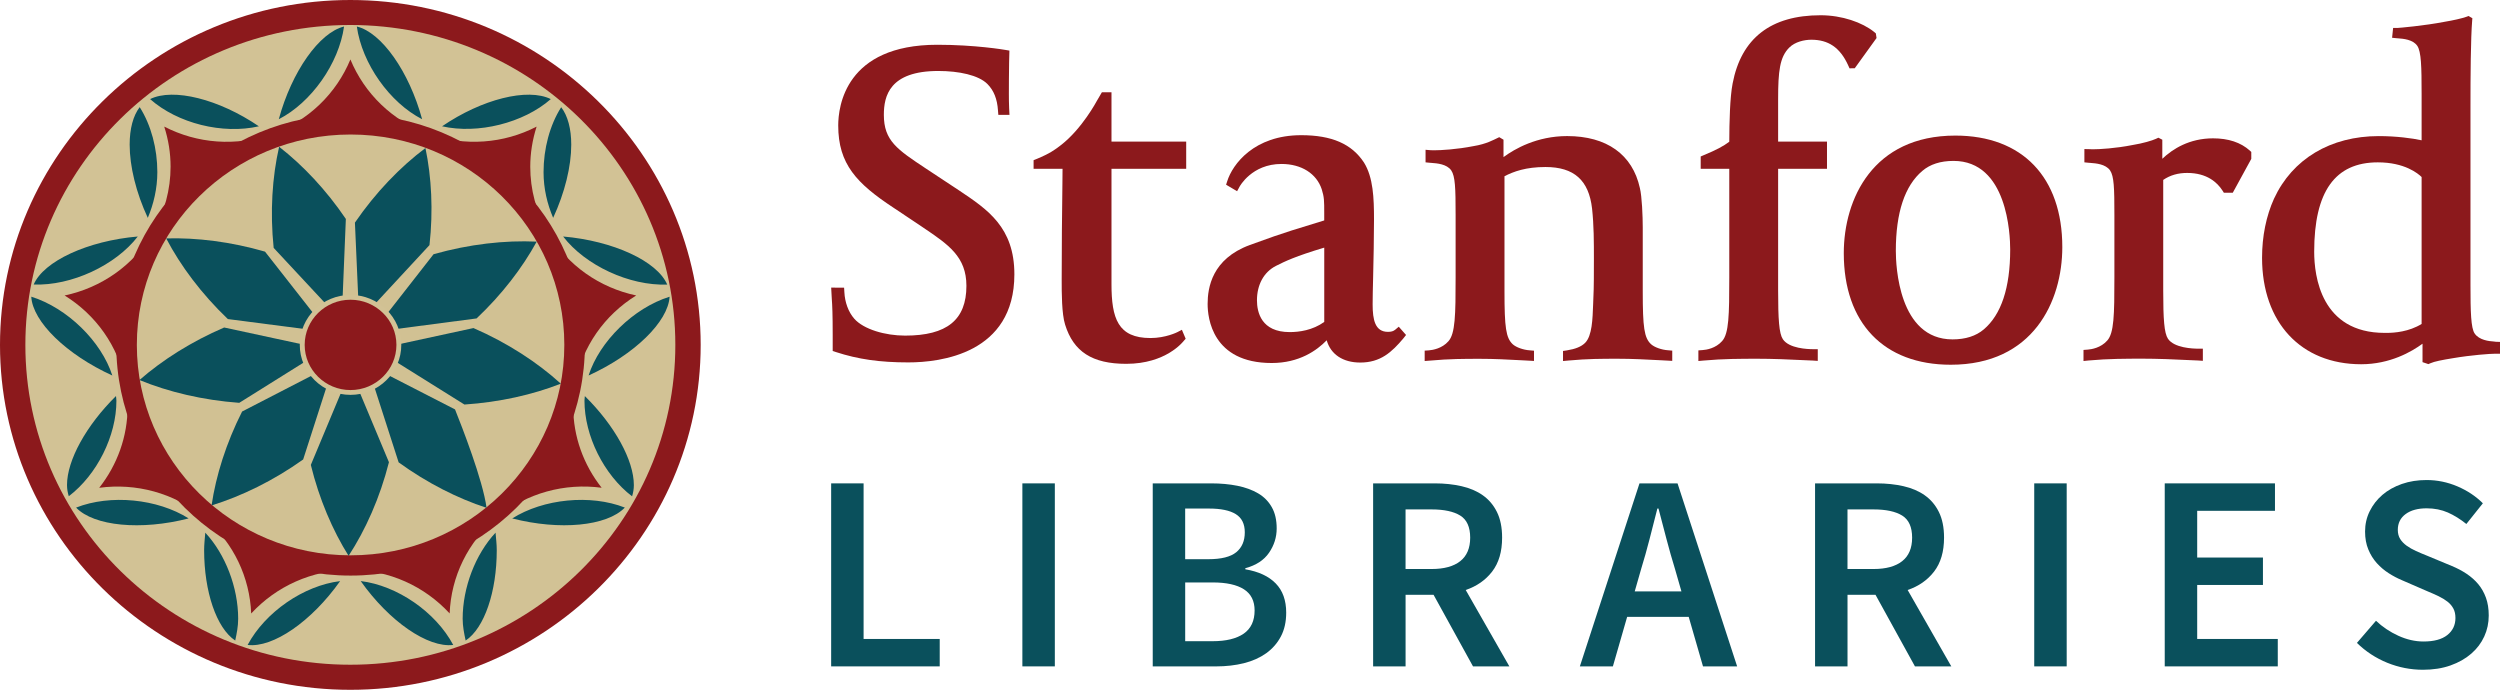
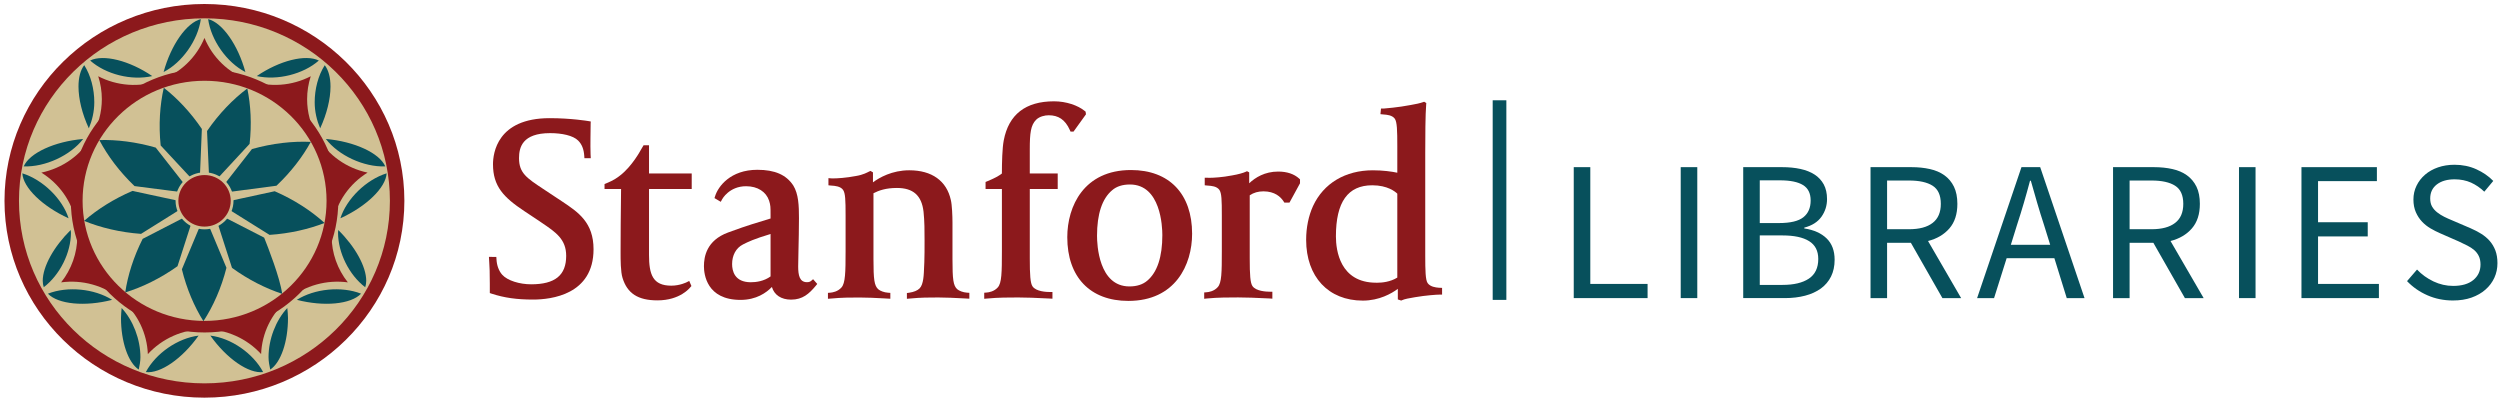
- <svg xmlns="http://www.w3.org/2000/svg" version="1.1" id="Signature_Templates" x="0px" y="0px" width="107.221px" height="29.585px" viewBox="0 0 107.221 29.585" enable-background="new 0 0 107.221 29.585" xml:space="preserve">
+ <svg xmlns="http://www.w3.org/2000/svg" version="1.1" id="Signature_Templates" x="0px" y="0px" width="914.5px" height="147px" viewBox="-335.536 -54.346 914.5 147" enable-background="new -335.536 -54.346 914.5 147" xml:space="preserve">
+   <line fill="none" stroke="#07505C" stroke-width="5" stroke-miterlimit="10" x1="212.99" y1="55.352" x2="212.99" y2="-17.662" />
  <g>
    <g>
-       <path fill="#8C191C" d="M54.542,15.569c-2.551,0-2.749-1.938-2.749-2.531c0-0.699,0.186-1.934,1.813-2.531    c1.677-0.617,2.036-0.689,3.188-1.053V9.157c0-0.561,0-0.695-0.108-1.043c-0.223-0.666-0.864-1.082-1.727-1.082    c-1.274,0-1.795,0.969-1.799,0.98l-0.103,0.189l-0.472-0.279l0.047-0.145c0.229-0.734,1.155-1.979,3.173-1.979    c1.312,0,2.17,0.373,2.696,1.176c0.395,0.639,0.428,1.52,0.428,2.443c0,0.809-0.021,1.713-0.037,2.441    c-0.013,0.5-0.022,0.932-0.022,1.197c0,0.664,0.105,1.178,0.659,1.178c0.139,0,0.229-0.027,0.309-0.092l0.153-0.129l0.312,0.354    L60.199,14.5c-0.513,0.613-0.996,1.049-1.861,1.049c-0.747,0-1.268-0.355-1.438-0.955C56.48,15.028,55.725,15.569,54.542,15.569z     M56.795,10.62c-1.249,0.375-1.679,0.586-2.066,0.781c-0.539,0.273-0.82,0.826-0.82,1.479c0,0.508,0.183,1.363,1.405,1.363    c0.402,0,0.98-0.076,1.481-0.436V10.62z" />
+       <path fill="#8C191C" d="M-64.648,55.355c-12.427,0-13.387-9.43-13.387-12.322c0-3.409,0.915-9.42,8.832-12.333    c8.17-3.002,9.92-3.346,15.536-5.117v-1.457c0-2.73,0-3.387-0.536-5.076c-1.087-3.242-4.191-5.275-8.415-5.275    c-6.197,0-8.745,4.734-8.766,4.777l-0.495,0.928l-2.301-1.366l0.229-0.711c1.117-3.568,5.621-9.637,15.463-9.637    c6.394,0,10.558,1.822,13.136,5.743c1.924,3.11,2.079,7.405,2.079,11.895c0,3.951-0.104,8.344-0.183,11.893    c-0.063,2.431-0.104,4.544-0.104,5.831c0,3.232,0.511,5.748,3.211,5.748c0.668,0,1.129-0.144,1.502-0.454l0.741-0.635l1.516,1.728    L-37.1,50.16c-2.48,2.984-4.844,5.099-9.057,5.099c-3.641,0-6.168-1.728-7.021-4.635C-55.193,52.734-58.88,55.355-64.648,55.355z     M-53.664,31.247c-6.105,1.84-8.176,2.853-10.067,3.814c-2.629,1.323-3.999,4.03-3.999,7.193c0,2.488,0.884,6.645,6.842,6.645    c1.965,0,4.774-0.365,7.223-2.129V31.247z" />
    </g>
    <g>
      <g>
-         <path fill="#8C191C" d="M38.956,15.543c-1.222,0-2.151-0.133-3.108-0.445l-0.135-0.043v-0.684c0-0.912-0.018-1.271-0.039-1.561     l-0.026-0.475l0.554,0.004l0.012,0.197c0.022,0.424,0.168,0.842,0.426,1.135c0.4,0.453,1.323,0.723,2.179,0.723     c1.794,0,2.629-0.676,2.629-2.135c0-1.248-0.771-1.768-1.838-2.488l-0.17-0.115l-1.127-0.752C36.746,7.87,35.95,7.04,35.95,5.381     c0-0.812,0.306-3.461,4.25-3.461c1.62,0,2.868,0.211,2.922,0.221l0.17,0.029l-0.004,0.166c0,0.006-0.017,0.52-0.017,1.078     c0,0.439-0.008,0.82,0.009,1.217l0.015,0.295h-0.478l-0.015-0.186c-0.033-0.5-0.179-0.861-0.455-1.139     c-0.38-0.379-1.218-0.557-2.106-0.557c-2.092,0-2.334,1.074-2.334,1.881c0,1.109,0.567,1.484,1.81,2.307l1.428,0.943     c1.212,0.811,2.36,1.576,2.36,3.59C43.505,15.174,40.323,15.543,38.956,15.543z" />
+         <path fill="#8C191C" d="M-140.567,55.236c-5.95,0-10.478-0.644-15.128-2.154l-0.668-0.228v-3.326     c0-4.438-0.098-6.191-0.189-7.597l-0.132-2.308l2.705,0.011l0.062,0.955c0.111,2.072,0.806,4.104,2.066,5.538     c1.951,2.203,6.444,3.525,10.616,3.525c8.741,0,12.809-3.298,12.809-10.4c0-6.079-3.762-8.623-8.955-12.126l-0.826-0.569     l-5.49-3.649c-7.623-5.057-11.502-9.098-11.502-17.176c0-3.948,1.493-16.854,20.714-16.854c7.882,0,13.963,1.033,14.217,1.071     l0.833,0.149l-0.042,0.816c0,0.017-0.065,2.526-0.065,5.239c0,2.147-0.045,4.008,0.037,5.928l0.075,1.44h-2.328l-0.06-0.9     c-0.17-2.439-0.884-4.201-2.227-5.546c-1.85-1.857-5.938-2.721-10.263-2.721c-10.179,0-11.369,5.239-11.369,9.158     c0,5.406,2.767,7.233,8.817,11.236l6.949,4.599c5.922,3.944,11.492,7.674,11.492,17.485     C-118.415,53.453-133.91,55.236-140.567,55.236z" />
      </g>
      <g>
-         <path fill="#8C191C" d="M48.301,15.604c-1.453,0-2.262-0.52-2.621-1.684c-0.146-0.461-0.146-1.373-0.146-1.916     c0-1.506,0.014-2.711,0.031-4.109l0.006-0.656h-1.242V6.87l0.122-0.049c0.579-0.238,0.798-0.402,1.054-0.6     c0.905-0.701,1.534-1.887,1.543-1.904l0.21-0.359h0.412v2.115h3.204v1.166h-3.204v4.943c0,1.473,0.275,2.316,1.673,2.316     c0.65,0,1.148-0.25,1.154-0.254l0.192-0.1l0.162,0.383l-0.08,0.092C50.738,14.657,50.012,15.604,48.301,15.604z" />
+         <path fill="#8C191C" d="M-95.042,55.53c-7.091,0-11.021-2.535-12.765-8.191c-0.719-2.258-0.719-6.695-0.719-9.352     c0-7.324,0.067-13.201,0.145-20.006l0.034-3.2h-6.05v-1.799l0.589-0.244c2.822-1.164,3.895-1.956,5.14-2.921     c4.406-3.416,7.47-9.187,7.516-9.273l1.031-1.748h1.996V9.102h15.618v5.679h-15.618v24.07c0,7.194,1.343,11.3,8.153,11.3     c3.161,0,5.59-1.236,5.616-1.252l0.939-0.479l0.801,1.859l-0.394,0.446C-83.17,50.918-86.71,55.53-95.042,55.53z" />
      </g>
      <g>
-         <path fill="#8C191C" d="M61.102,15.483v-0.445l0.182-0.012c0.16-0.014,0.562-0.076,0.837-0.391     c0.293-0.326,0.308-1.127,0.308-2.73V9.215c0-1.156-0.018-1.654-0.187-1.906c-0.191-0.275-0.615-0.305-0.844-0.322     c-0.027,0-0.053-0.004-0.076-0.006L61.14,6.963V6.424l0.214,0.018c0.037,0.002,0.085,0.004,0.146,0.004     c0.29,0,0.977-0.037,1.7-0.18c0.551-0.088,0.876-0.279,0.995-0.332L64.3,5.883l0.183,0.109v0.746     c0.477-0.352,1.432-0.902,2.729-0.902c1.697,0,2.805,0.791,3.12,2.23c0.089,0.357,0.123,1.223,0.123,1.684v2.746     c0,1.553,0.062,1.99,0.353,2.264c0.148,0.135,0.456,0.244,0.729,0.262l0.183,0.016v0.439l-0.463-0.025     c-0.677-0.035-1.26-0.066-1.869-0.066c-0.694,0-1.296,0-2.137,0.078l-0.216,0.02v-0.432l0.169-0.025     c0.361-0.057,0.618-0.16,0.779-0.322c0.303-0.303,0.32-1.027,0.344-1.65c0.003-0.105,0.008-0.215,0.012-0.328     c0.021-0.352,0.021-1.092,0.021-1.631c0-0.703,0-1.432-0.079-2.152c-0.139-1.215-0.773-1.781-1.998-1.781     c-0.838,0-1.362,0.191-1.758,0.395v4.941c0,1.553,0.063,1.99,0.352,2.264c0.148,0.135,0.456,0.244,0.729,0.262l0.185,0.016v0.439     l-0.501-0.027c-0.653-0.035-1.215-0.064-1.812-0.064c-0.677,0-1.315,0-2.159,0.078L61.102,15.483z" />
+         <path fill="#8C191C" d="M-32.673,54.95v-2.169l0.883-0.066c0.771-0.068,2.717-0.372,4.064-1.903     c1.414-1.578,1.507-5.489,1.507-13.301V24.413c0-5.635-0.093-8.056-0.91-9.28c-0.93-1.349-3.006-1.497-4.109-1.579     c-0.143,0-0.266-0.014-0.384-0.023l-0.871-0.1v-2.612l1.035,0.08c0.184,0.016,0.408,0.016,0.706,0.016     c1.419,0,4.763-0.188,8.281-0.873c2.706-0.427,4.268-1.362,4.833-1.628l0.526-0.241l0.906,0.536v3.641     c2.317-1.716,6.973-4.405,13.283-4.405c8.26,0,13.663,3.86,15.204,10.873c0.434,1.734,0.599,5.953,0.599,8.205v13.374     c0,7.566,0.294,9.692,1.714,11.03c0.714,0.646,2.226,1.187,3.549,1.278l0.908,0.063v2.144l-2.277-0.121     c-3.298-0.163-6.125-0.323-9.097-0.323c-3.38,0-6.316,0-10.406,0.391l-1.062,0.098v-2.115l0.823-0.111     c1.777-0.273,3.011-0.788,3.803-1.568c1.487-1.483,1.562-5.009,1.676-8.052c0.023-0.511,0.046-1.033,0.072-1.587     c0.084-1.719,0.084-5.316,0.084-7.942c0-3.435,0-6.992-0.372-10.489c-0.683-5.927-3.772-8.685-9.737-8.685     c-4.089,0-6.642,0.935-8.58,1.932v24.078c0,7.565,0.311,9.688,1.725,11.024c0.72,0.646,2.21,1.187,3.548,1.278l0.898,0.068v2.145     l-2.438-0.137c-3.173-0.163-5.93-0.314-8.817-0.314c-3.315,0-6.425,0-10.524,0.388L-32.673,54.95z" />
      </g>
      <g>
-         <path fill="#8C191C" d="M72.841,15.483v-0.455l0.182-0.014c0.16-0.01,0.56-0.072,0.837-0.387     c0.291-0.326,0.306-1.119,0.306-2.723V7.239h-1.226V6.711l0.123-0.053c0.533-0.219,0.862-0.393,1.103-0.58     c0.002-0.834,0.029-1.91,0.143-2.496c0.37-1.941,1.639-2.928,3.773-2.928c0.92,0,1.79,0.307,2.298,0.717l0.072,0.061l0.03,0.199     l-0.935,1.297L79.323,2.93l-0.052-0.115c-0.358-0.799-0.877-1.111-1.586-1.111c-0.296,0-0.699,0.088-0.948,0.338     c-0.407,0.406-0.476,1.012-0.476,2.213v1.818h2.096v1.166h-2.096v5.221c0,1.24,0.041,1.846,0.203,2.088     c0.264,0.398,1.062,0.428,1.298,0.428h0.199v0.502l-0.208-0.014c-1.034-0.053-1.808-0.078-2.362-0.078     c-0.7,0-1.493,0-2.335,0.078L72.841,15.483z" />
+         <path fill="#8C191C" d="M24.494,54.95v-2.216l0.893-0.071c0.78-0.055,2.731-0.358,4.078-1.89     c1.424-1.579,1.497-5.451,1.497-13.263V14.79h-5.978v-2.573l0.596-0.244c2.598-1.074,4.197-1.922,5.377-2.844     c0.004-4.054,0.128-9.305,0.683-12.151c1.813-9.467,7.996-14.264,18.389-14.264c4.47,0,8.716,1.489,11.191,3.494l0.353,0.282     l0.14,0.978l-4.551,6.323l-1.096,0.014l-0.25-0.574c-1.736-3.892-4.269-5.411-7.724-5.411c-1.437,0-3.396,0.433-4.616,1.646     c-1.982,1.98-2.317,4.932-2.317,10.775v8.866h10.215v5.683H41.161v25.422c0,6.046,0.199,9,0.99,10.18     c1.282,1.93,5.172,2.08,6.326,2.08h0.971v2.448l-1.022-0.062c-5.038-0.266-8.8-0.391-11.513-0.391c-3.4,0-7.265,0-11.37,0.391     L24.494,54.95z" />
      </g>
      <g>
-         <path fill="#8C191C" d="M83.665,15.643c-2.873,0-4.588-1.789-4.588-4.785c0-2.326,1.252-5.043,4.784-5.043     c2.874,0,4.588,1.789,4.588,4.783C88.449,12.928,87.196,15.643,83.665,15.643z M83.783,6.901c-0.557,0-1.005,0.145-1.336,0.428     c-0.754,0.635-1.138,1.787-1.138,3.43c0,0.633,0.118,3.797,2.433,3.797c0.556,0,1.004-0.145,1.336-0.426     c0.753-0.635,1.136-1.787,1.136-3.43C86.214,10.065,86.097,6.901,83.783,6.901z" />
+         <path fill="#8C191C" d="M77.217,55.727c-13.984,0-22.342-8.715-22.342-23.309c0-11.336,6.096-24.567,23.312-24.567     c13.993,0,22.35,8.72,22.35,23.307C100.537,42.503,94.427,55.727,77.217,55.727z M77.8,13.141c-2.711,0-4.896,0.698-6.495,2.088     c-3.686,3.076-5.55,8.707-5.55,16.694c0,3.089,0.572,18.507,11.861,18.507c2.69,0,4.88-0.709,6.493-2.08     c3.677-3.087,5.541-8.712,5.541-16.703C89.649,28.552,89.072,13.141,77.8,13.141z" />
      </g>
      <g>
-         <path fill="#8C191C" d="M89.358,15.483v-0.475l0.184-0.014c0.158-0.012,0.558-0.074,0.835-0.389     c0.291-0.324,0.306-1.098,0.306-2.701V9.215c0-1.156-0.016-1.654-0.185-1.906c-0.193-0.275-0.616-0.305-0.844-0.322     c-0.027,0-0.054-0.004-0.076-0.006l-0.182-0.018v-0.57l0.202,0.004c0.035,0.002,0.097,0.006,0.155,0.006     c0.293,0,0.979-0.039,1.702-0.182c0.457-0.074,0.85-0.193,1.008-0.266l0.107-0.049l0.168,0.086v0.818     c0.448-0.426,1.166-0.877,2.176-0.877c0.659,0,1.188,0.176,1.577,0.525l0.063,0.059v0.297l-0.793,1.451h-0.384l-0.057-0.09     c-0.222-0.346-0.662-0.758-1.515-0.758c-0.392,0-0.729,0.096-1.028,0.299v4.742c0,1.24,0.042,1.826,0.203,2.07     c0.264,0.395,1.062,0.426,1.298,0.426h0.199v0.521l-0.208-0.014c-1.034-0.053-1.808-0.078-2.362-0.078     c-0.699,0-1.493,0-2.334,0.078L89.358,15.483z" />
+         <path fill="#8C191C" d="M104.96,54.95v-2.317l0.894-0.077c0.775-0.049,2.73-0.353,4.068-1.885     c1.429-1.582,1.487-5.359,1.487-13.16V24.404c0-5.63-0.077-8.053-0.885-9.278c-0.938-1.352-3.002-1.5-4.121-1.572     c-0.127-0.009-0.27-0.023-0.356-0.031l-0.894-0.092v-2.772l0.98,0.015c0.174,0.018,0.475,0.022,0.756,0.022     c1.42,0,4.768-0.184,8.281-0.875c2.226-0.367,4.146-0.939,4.91-1.301l0.536-0.24l0.802,0.423v3.989     c2.2-2.074,5.683-4.279,10.604-4.279c3.202,0,5.795,0.862,7.674,2.558l0.312,0.296v1.439l-3.857,7.071h-1.863l-0.281-0.444     c-1.088-1.681-3.225-3.686-7.388-3.686c-1.902,0-3.545,0.465-5.005,1.45v23.101c0,6.055,0.203,8.908,0.993,10.092     c1.293,1.916,5.176,2.07,6.328,2.07h0.958v2.547l-1.01-0.074c-5.039-0.256-8.812-0.382-11.512-0.382     c-3.401,0-7.268,0-11.367,0.382L104.96,54.95z" />
      </g>
      <g>
-         <path fill="#8C191C" d="M104.149,15.616l-0.251-0.084v-0.791c-0.467,0.344-1.393,0.881-2.631,0.881     c-2.581,0-4.251-1.791-4.251-4.566c0-0.922,0.178-1.795,0.512-2.533c0.789-1.707,2.426-2.686,4.492-2.686     c0.755,0,1.435,0.092,1.839,0.18v-2c0-1.172-0.017-1.799-0.185-2.051c-0.192-0.275-0.605-0.305-0.825-0.322     c-0.03,0-0.057-0.004-0.077-0.006l-0.179-0.018l0.044-0.422h0.197c0.044,0,1.131-0.092,2.015-0.264     c0.37-0.061,0.738-0.145,0.93-0.213l0.094-0.035l0.163,0.096l-0.008,0.094c-0.064,0.773-0.073,2.432-0.073,3.674v7.672     c0,1.146,0.018,1.855,0.181,2.084c0.194,0.281,0.607,0.328,0.83,0.342c0.029,0.004,0.055,0.006,0.076,0.01l0.179,0.006v0.506     h-0.197c-0.21,0-1.033,0.057-1.825,0.193c-0.46,0.074-0.797,0.141-0.961,0.215L104.149,15.616z M101.981,6.963     c-1.837,0-2.729,1.254-2.729,3.834c0,1.047,0.295,3.48,3.025,3.48h0.088c0.332,0,0.953-0.049,1.494-0.383V7.592     C103.705,7.44,103.131,6.963,101.981,6.963z" />
+         <path fill="#8C191C" d="M177.015,55.597l-1.225-0.411v-3.867c-2.267,1.68-6.791,4.298-12.808,4.298     c-12.582,0-20.729-8.716-20.729-22.232c0-4.495,0.884-8.758,2.51-12.346c3.836-8.318,11.822-13.09,21.876-13.09     c3.679,0,6.985,0.455,8.957,0.888V-0.91c0-5.717-0.083-8.764-0.898-9.988c-0.933-1.331-2.94-1.487-4.021-1.562     c-0.146-0.012-0.277-0.021-0.368-0.036l-0.878-0.086l0.202-2.053h0.971c0.212,0,5.515-0.442,9.822-1.287     c1.81-0.29,3.597-0.703,4.534-1.043l0.447-0.165l0.797,0.471l-0.038,0.446c-0.31,3.776-0.348,11.852-0.348,17.9v37.372     c0,5.583,0.082,9.044,0.88,10.153c0.946,1.358,2.949,1.599,4.03,1.688c0.146,0,0.277,0.003,0.377,0.023l0.871,0.033v2.467h-0.963     c-1.019,0-5.021,0.279-8.903,0.942c-2.228,0.357-3.859,0.686-4.664,1.058L177.015,55.597z M166.436,13.431     c-8.933,0-13.293,6.117-13.293,18.695c0,5.089,1.448,16.943,14.758,16.943h0.424c1.617,0,4.636-0.246,7.272-1.873V16.495     C174.843,15.766,172.052,13.431,166.436,13.431z" />
+       </g>
+     </g>
+   </g>
+   <g>
+     <g enable-background="new    ">
+       <path fill="#07505C" d="M240.14,6.798h6.057v42.715h20.951v5.186H240.14V6.798z" />
+       <path fill="#07505C" d="M279.268,6.798h6.063v47.901h-6.063V6.798z" />
+       <path fill="#07505C" d="M302.131,6.798h14.226c2.438,0,4.664,0.216,6.688,0.655c2.019,0.439,3.746,1.122,5.176,2.043    c1.439,0.929,2.555,2.134,3.371,3.613c0.797,1.493,1.202,3.278,1.202,5.369c0,2.388-0.681,4.535-2.042,6.466    c-1.365,1.918-3.463,3.24-6.287,3.979v0.29c3.51,0.537,6.229,1.753,8.175,3.65c1.95,1.896,2.93,4.501,2.93,7.817    c0,2.332-0.447,4.375-1.312,6.122c-0.879,1.759-2.124,3.222-3.728,4.396c-1.603,1.153-3.535,2.041-5.77,2.621    c-2.246,0.585-4.699,0.879-7.384,0.879h-15.244V6.798z M315.261,27.248c4.136,0,7.098-0.715,8.876-2.125    c1.775-1.415,2.664-3.457,2.664-6.131c0-2.63-0.941-4.518-2.811-5.657c-1.867-1.145-4.685-1.715-8.43-1.715h-7.374v15.628H315.261    z M316.506,49.871c4.139,0,7.354-0.764,9.643-2.293c2.284-1.532,3.438-3.926,3.438-7.2c0-2.961-1.119-5.138-3.37-6.528    c-2.233-1.391-5.48-2.077-9.71-2.077h-8.319v18.099H316.506z" />
+       <path fill="#07505C" d="M374.995,54.699L363.46,34.467h-8.7v20.232h-6.056V6.798h14.967c2.431,0,4.689,0.232,6.752,0.696    c2.071,0.459,3.848,1.227,5.33,2.299c1.477,1.071,2.643,2.459,3.472,4.159c0.827,1.706,1.246,3.799,1.246,6.28    c0,3.747-0.979,6.74-2.922,8.981c-1.95,2.241-4.553,3.772-7.812,4.602l12.111,20.884H374.995z M354.76,29.504h8.034    c3.745,0,6.629-0.759,8.618-2.304c2-1.53,3.003-3.853,3.003-6.968c0-3.165-1.003-5.376-3.003-6.642    c-1.989-1.268-4.873-1.9-8.618-1.9h-8.034V29.504z" />
+       <path fill="#07505C" d="M415.951,40.092H398.5l-4.606,14.607h-6.203l16.225-47.901h6.852l16.215,47.901h-6.505L415.951,40.092z     M414.42,35.201l-2.268-7.302c-0.875-2.673-1.706-5.345-2.477-8.001c-0.778-2.646-1.556-5.359-2.332-8.136h-0.295    c-0.735,2.777-1.494,5.489-2.266,8.136c-0.777,2.656-1.604,5.328-2.482,8.001l-2.27,7.302H414.42z" />
+       <path fill="#07505C" d="M463.698,54.699l-11.537-20.232h-8.69v20.232h-6.056V6.798h14.97c2.428,0,4.688,0.232,6.75,0.696    c2.069,0.459,3.848,1.227,5.331,2.299c1.479,1.071,2.64,2.459,3.472,4.159c0.824,1.706,1.235,3.799,1.235,6.28    c0,3.747-0.972,6.74-2.922,8.981s-4.552,3.772-7.812,4.602l12.12,20.884H463.698z M443.471,29.504h8.034    c3.746,0,6.62-0.759,8.609-2.304c2-1.53,2.994-3.853,2.994-6.968c0-3.165-0.994-5.376-2.994-6.642    c-1.989-1.268-4.863-1.9-8.609-1.9h-8.034V29.504z" />
+       <path fill="#07505C" d="M483.487,6.798h6.055v47.901h-6.055V6.798z" />
+       <path fill="#07505C" d="M506.339,6.798h27.591v5.112h-21.526v15.039h18.176v5.19h-18.176v17.374h22.261v5.186h-28.325V6.798z" />
+       <path fill="#07505C" d="M548.615,44.255c1.705,1.802,3.713,3.249,6.021,4.346c2.308,1.092,4.709,1.638,7.191,1.638    c3.168,0,5.625-0.71,7.372-2.148c1.754-1.439,2.632-3.324,2.632-5.66c0-1.212-0.202-2.25-0.623-3.105    c-0.404-0.85-0.971-1.572-1.671-2.188c-0.713-0.612-1.555-1.158-2.525-1.65c-0.979-0.478-2.017-0.989-3.143-1.521l-6.852-2.999    c-1.125-0.483-2.266-1.072-3.443-1.753c-1.163-0.681-2.217-1.506-3.135-2.486c-0.927-0.972-1.675-2.129-2.265-3.464    c-0.583-1.34-0.878-2.886-0.878-4.64c0-1.795,0.376-3.481,1.135-5.033c0.754-1.558,1.797-2.905,3.133-4.054    c1.338-1.149,2.922-2.033,4.748-2.666c1.829-0.632,3.839-0.949,6.026-0.949c2.867,0,5.523,0.545,7.953,1.637    c2.427,1.104,4.513,2.523,6.21,4.281l-3.28,3.935c-1.458-1.41-3.085-2.518-4.848-3.324c-1.792-0.797-3.8-1.2-6.035-1.2    c-2.677,0-4.828,0.618-6.467,1.859c-1.621,1.246-2.437,2.962-2.437,5.152c0,1.164,0.221,2.149,0.68,2.95    c0.474,0.808,1.096,1.517,1.882,2.126c0.773,0.607,1.624,1.148,2.551,1.606c0.922,0.459,1.869,0.885,2.84,1.281l6.788,2.91    c1.371,0.595,2.656,1.262,3.873,2.01c1.212,0.754,2.264,1.631,3.143,2.632c0.87,0.999,1.574,2.163,2.088,3.506    c0.505,1.332,0.752,2.883,0.752,4.639c0,1.894-0.367,3.67-1.125,5.321c-0.753,1.656-1.836,3.101-3.255,4.346    c-1.41,1.247-3.113,2.217-5.107,2.926c-2,0.701-4.256,1.054-6.79,1.054c-3.355,0-6.46-0.632-9.343-1.901    c-2.878-1.256-5.35-2.99-7.452-5.177L548.615,44.255z" />
+     </g>
+   </g>
+   <path fill="#8C191C" d="M-260.761-52.883c-40.321,0-73.13,32.312-73.13,72.004c0,39.688,32.809,71.996,73.13,71.996  c40.338,0,73.145-32.309,73.145-71.996C-187.617-20.571-220.423-52.883-260.761-52.883z M-260.761,83.429  c-36.062,0-65.319-28.802-65.319-64.309c0-35.503,29.257-64.303,65.319-64.303c36.083,0,65.337,28.8,65.337,64.303  C-195.425,54.628-224.679,83.429-260.761,83.429z" />
+   <path fill="#D1C194" d="M-260.754-47.646c37.472,0,67.845,29.894,67.845,66.767c0,36.883-30.373,66.766-67.845,66.766  c-37.467,0-67.842-29.883-67.842-66.766C-328.596-17.752-298.221-47.646-260.754-47.646z" />
+   <path fill="#8C191C" d="M-208.291,48.944c-3.793-4.795-5.93-10.716-5.93-16.861c0-1.574,0.126-3.144,0.413-4.729  c0.006,0,0.022-0.096,0.022-0.096c1.402-7.779,6.132-14.4,12.71-18.463c-7.607-1.613-14.348-6.246-18.395-13.139  c-2.496-4.254-3.723-8.989-3.723-13.718c0-2.842,0.451-5.671,1.326-8.393c-6.852,3.543-15.031,4.206-22.604,1.509  c-7.534-2.713-13.34-8.443-16.271-15.529c-2.927,7.086-8.754,12.819-16.335,15.55c-7.516,2.69-15.677,2.014-22.531-1.53  c0.874,2.721,1.326,5.529,1.326,8.37c0,4.742-1.246,9.52-3.751,13.83c-4.03,6.833-10.78,11.446-18.374,13.054  c6.51,4.025,11.218,10.552,12.686,18.26c0,0,0.084,0.53,0.089,0.56c0.249,1.482,0.374,2.97,0.374,4.463  c0,6.146-2.137,12.076-5.922,16.861c7.668-1.033,15.592,1.076,21.729,6.098l0.217,0.188c0,0,0.148,0.125,0.225,0.188  c5.91,5.058,9.263,12.279,9.556,19.773c5.218-5.663,12.673-9.097,20.761-9.111c8.01,0,15.449,3.424,20.673,9.092  c0.29-7.633,3.774-14.977,9.964-20.097C-223.907,50.025-215.975,47.911-208.291,48.944z" />
+   <path fill="#D1C194" d="M-260.701-24.799c24.641,0,44.619,19.659,44.619,43.92c0,24.26-19.978,43.922-44.619,43.922  c-24.648,0-44.621-19.662-44.621-43.922C-305.323-5.14-285.349-24.799-260.701-24.799z" />
+   <g>
+     <g>
+       <g>
+         <g>
+           <path fill="#07505C" d="M-309.586,30.793c0-0.338-0.073-0.661-0.089-1.01c-6.227,6.151-10.227,13.414-10.227,18.586      c0,0.864,0.144,1.621,0.373,2.337C-313.648,46.236-309.586,38.113-309.586,30.793z M-318.008,53.086      c3.728,3.888,13.591,4.812,23.494,2.255C-301.012,51.237-310.861,50.268-318.008,53.086z M-226.956,55.336      c9.906,2.562,19.766,1.638,23.503-2.254C-210.602,50.268-220.452,51.237-226.956,55.336z M-211.881,30.778      c0,7.335,4.056,15.458,9.939,19.948c0.225-0.706,0.375-1.493,0.375-2.343c0-5.176-3.998-12.458-10.232-18.591      C-211.814,30.121-211.881,30.435-211.881,30.778z M-245.771-27.994c-2.711-9.944-8.46-18.102-13.629-19.353      C-258.323-39.602-252.536-31.454-245.771-27.994z M-275.689-27.994c6.758-3.46,12.545-11.614,13.622-19.353      C-267.23-46.096-272.986-37.939-275.689-27.994z M-291.276,61.961c0,8.66,2.566,16.272,6.487,18.885      c0.313-1.488,0.62-2.97,0.62-4.548c0-6.528-2.672-13.481-6.871-17.973C-291.131,59.537-291.276,60.769-291.276,61.961z       M-211.022,25.506c9.551-4.356,16.611-11.21,16.915-16.45C-201.628,11.401-208.745,18.394-211.022,25.506z M-279.849-26.514      c-8.338-5.688-17.878-8.07-22.707-5.688C-296.812-27.122-287.416-24.785-279.849-26.514z M-301.044-16.953      c0-4.889-1.292-9.795-3.68-13.566c-1.378,1.794-2.1,4.517-2.1,7.823c0,4.531,1.336,10.029,3.788,15.292      C-301.82-10.297-301.044-13.536-301.044-16.953z M-282.198,81.76c5.293,0.641,13.341-4.902,19.309-13.342      C-270.482,69.354-278.529,74.879-282.198,81.76z M-194.602,6.524c-2.086-4.879-11.279-9.131-21.736-10.036      C-211.696,2.521-202.499,6.816-194.602,6.524z M-327.363,9.056c0.288,5.228,7.356,12.098,16.917,16.453      C-312.725,18.383-319.84,11.401-327.363,9.056z M-237.306,76.267c0,1.608,0.302,3.09,0.623,4.578      c3.922-2.612,6.495-10.225,6.495-18.86c0-1.208-0.146-2.448-0.253-3.66C-234.646,62.816-237.306,69.769-237.306,76.267z       M-218.906-32.202c-4.848-2.385-14.373,0-22.702,5.683C-234.124-24.826-224.59-27.201-218.906-32.202z M-305.122-3.506      c-10.447,0.898-19.651,5.141-21.738,10.025C-318.97,6.803-309.786,2.521-305.122-3.506z M-258.593,68.418      c5.972,8.439,14.024,13.982,19.315,13.342C-242.941,74.873-251.008,69.329-258.593,68.418z M-218.417-7.405      c2.436-5.263,3.781-10.746,3.781-15.275c0-3.308-0.729-6.034-2.108-7.815c-2.385,3.759-3.679,8.672-3.679,13.555      C-220.423-13.536-219.651-10.287-218.417-7.405z" />
+         </g>
+       </g>
+       <g>
+         <path fill="#07505C" d="M-278.568-0.355c-7.144-2.067-14.273-2.943-20.625-2.755l0,0c2.989,5.719,7.371,11.579,12.864,16.833     l20.919,2.711L-278.568-0.355z" />
+         <path fill="#07505C" d="M-287.099,15.49c-6.842,2.941-12.895,6.785-17.668,10.957v0.011c6.022,2.471,13.195,4.19,20.824,4.744     l17.883-11.188L-287.099,15.49z" />
+         <path fill="#07505C" d="M-283.352,33.027c-3.325,6.592-5.463,13.377-6.369,19.596c0,0,0,0.004,0.005,0.004     c6.234-1.921,12.895-5.155,19.113-9.594l6.402-19.884L-283.352,33.027z" />
+         <path fill="#07505C" d="M-234.402,13.591c5.295-5.005,9.563-10.572,12.545-16.024v-0.008c-6.599-0.316-14.066,0.51-21.524,2.627     l-12.701,16.259L-234.402,13.591z" />
+         <path fill="#07505C" d="M-244.231-1.716c0.804-7.207,0.423-14.18-0.84-20.252l-0.007-0.006     c-5.247,3.93-10.397,9.248-14.721,15.557l0.906,20.523L-244.231-1.716z" />
+         <path fill="#07505C" d="M-261.694-7.173c-4.108-6.055-8.954-11.197-13.923-15.061c0,0,0,0-0.005,0     c-1.441,6.297-1.915,13.579-1.142,21.099l14.194,15.251L-261.694-7.173z" />
+         <path fill="#07505C" d="M-216.814,27.21c-4.872-4.43-11.13-8.513-18.238-11.603l-20.37,4.414l18.484,11.551     c7.344-0.488,14.264-2.074,20.119-4.356V27.21H-216.814z" />
+         <path fill="#07505C" d="M-250.672,43.635c5.968,4.327,12.334,7.528,18.354,9.494l0,0c-0.758-5.751-5.234-17.195-6.584-20.546     l-18.368-9.43L-250.672,43.635z" />
+         <path fill="#07505C" d="M-269.004,44.167c1.743,7.143,4.546,13.656,7.883,18.982h0.002c3.559-5.451,6.555-12.158,8.418-19.533     l-8.039-19.225L-269.004,44.167z" />
      </g>
    </g>
  </g>
  <g>
    <g>
-       <path fill="#0A505C" d="M35.646,20.731h1.392v6.673h3.265v1.176h-4.656V20.731z" />
-       <path fill="#0A505C" d="M43.848,20.731h1.392v7.849h-1.392V20.731z" />
-       <path fill="#0A505C" d="M49.439,20.731h2.508c0.408,0,0.782,0.035,1.122,0.103c0.34,0.068,0.636,0.177,0.888,0.324    s0.448,0.347,0.588,0.594c0.141,0.248,0.21,0.552,0.21,0.912c0,0.376-0.109,0.724-0.329,1.044c-0.221,0.32-0.559,0.54-1.015,0.66    v0.048c0.568,0.097,1.002,0.298,1.302,0.606c0.301,0.308,0.45,0.726,0.45,1.254c0,0.392-0.076,0.732-0.228,1.02    c-0.152,0.288-0.362,0.528-0.63,0.721c-0.269,0.191-0.587,0.334-0.954,0.426c-0.368,0.092-0.769,0.138-1.2,0.138h-2.712V20.731z     M51.827,23.983c0.552,0,0.95-0.1,1.194-0.299c0.244-0.2,0.366-0.484,0.366-0.853c0-0.36-0.128-0.62-0.385-0.78    c-0.256-0.16-0.64-0.24-1.151-0.24h-1.021v2.172H51.827z M52.008,27.5c0.575,0,1.02-0.108,1.332-0.323    c0.312-0.217,0.468-0.549,0.468-0.996c0-0.408-0.152-0.711-0.456-0.906c-0.305-0.196-0.752-0.295-1.344-0.295h-1.177V27.5H52.008z    " />
-       <path fill="#0A505C" d="M63.175,28.58l-1.692-3.071h-1.2v3.071h-1.392v-7.849h2.652c0.407,0,0.787,0.041,1.14,0.121    c0.352,0.08,0.656,0.209,0.912,0.39c0.256,0.18,0.458,0.418,0.605,0.714c0.148,0.296,0.223,0.664,0.223,1.104    c0,0.601-0.143,1.084-0.427,1.453c-0.283,0.367-0.662,0.631-1.134,0.791l1.872,3.276H63.175z M60.282,24.404h1.116    c0.536,0,0.946-0.112,1.23-0.337c0.283-0.223,0.426-0.559,0.426-1.008c0-0.455-0.143-0.771-0.426-0.947    c-0.284-0.176-0.694-0.264-1.23-0.264h-1.116V24.404z" />
-       <path fill="#0A505C" d="M72.426,26.456h-2.64l-0.612,2.124h-1.416l2.557-7.849h1.632l2.556,7.849h-1.464L72.426,26.456z     M72.114,25.364l-0.276-0.96c-0.128-0.416-0.25-0.845-0.365-1.284c-0.116-0.439-0.23-0.876-0.343-1.309h-0.048    c-0.112,0.44-0.224,0.879-0.336,1.314s-0.232,0.862-0.36,1.278l-0.275,0.96H72.114z" />
-       <path fill="#0A505C" d="M82.129,28.58l-1.692-3.071h-1.2v3.071h-1.392v-7.849h2.652c0.407,0,0.787,0.041,1.14,0.121    c0.352,0.08,0.656,0.209,0.912,0.39c0.256,0.18,0.458,0.418,0.605,0.714c0.148,0.296,0.223,0.664,0.223,1.104    c0,0.601-0.143,1.084-0.427,1.453c-0.283,0.367-0.662,0.631-1.134,0.791l1.872,3.276H82.129z M79.236,24.404h1.116    c0.536,0,0.946-0.112,1.23-0.337c0.283-0.223,0.426-0.559,0.426-1.008c0-0.455-0.143-0.771-0.426-0.947    c-0.284-0.176-0.694-0.264-1.23-0.264h-1.116V24.404z" />
-       <path fill="#0A505C" d="M87.245,20.731h1.392v7.849h-1.392V20.731z" />
-       <path fill="#0A505C" d="M92.842,20.731h4.728v1.177h-3.336v2.004h2.82v1.176h-2.82v2.316h3.456v1.176h-4.848V20.731z" />
-       <path fill="#0A505C" d="M101.902,26.624c0.279,0.264,0.6,0.479,0.96,0.643c0.359,0.164,0.72,0.246,1.079,0.246    c0.448,0,0.788-0.092,1.021-0.277c0.231-0.184,0.348-0.428,0.348-0.731c0-0.159-0.029-0.296-0.09-0.407    c-0.06-0.112-0.144-0.211-0.252-0.295c-0.107-0.084-0.236-0.162-0.384-0.234c-0.148-0.071-0.311-0.143-0.486-0.215l-1.08-0.469    c-0.191-0.08-0.382-0.18-0.569-0.3c-0.188-0.12-0.358-0.264-0.511-0.433c-0.151-0.168-0.273-0.363-0.365-0.588    c-0.093-0.223-0.139-0.479-0.139-0.768c0-0.312,0.066-0.602,0.198-0.869c0.132-0.269,0.313-0.502,0.546-0.703    c0.232-0.199,0.51-0.355,0.834-0.468s0.678-0.168,1.062-0.168c0.456,0,0.896,0.091,1.319,0.271s0.788,0.422,1.093,0.726    l-0.708,0.888c-0.257-0.207-0.521-0.371-0.792-0.492c-0.272-0.119-0.576-0.18-0.912-0.18c-0.376,0-0.677,0.082-0.9,0.246    s-0.336,0.391-0.336,0.678c0,0.152,0.034,0.282,0.102,0.391c0.068,0.107,0.16,0.203,0.276,0.287s0.25,0.16,0.402,0.229    c0.151,0.068,0.308,0.135,0.468,0.198l1.068,0.444c0.231,0.096,0.443,0.207,0.636,0.336c0.191,0.128,0.357,0.275,0.498,0.443    c0.14,0.168,0.25,0.362,0.33,0.582c0.08,0.221,0.12,0.475,0.12,0.762c0,0.32-0.064,0.621-0.192,0.9    c-0.128,0.28-0.314,0.526-0.558,0.738c-0.244,0.212-0.54,0.38-0.889,0.504c-0.348,0.124-0.742,0.186-1.182,0.186    c-0.528,0-1.038-0.1-1.53-0.299c-0.492-0.201-0.926-0.484-1.302-0.853L101.902,26.624z" />
+       <path fill="#8C191C" d="M-309.62,19.121c0,26.554,21.944,48.151,48.921,48.151c26.966,0,48.91-21.598,48.91-48.151    c0-26.55-21.944-48.153-48.91-48.153C-287.674-29.032-309.62-7.429-309.62,19.121z M-307.563,19.121    c0-25.438,21.015-46.129,46.864-46.129c25.836,0,46.865,20.691,46.865,46.129c0,25.444-21.028,46.143-46.865,46.143    C-286.549,65.255-307.563,44.565-307.563,19.121z" />
+       <path fill="#8C191C" d="M-250.643,19.097c0,5.501-4.521,9.938-10.096,9.938c-5.554,0-10.079-4.438-10.079-9.938    c0-5.482,4.525-9.917,10.079-9.917C-255.164,9.18-250.643,13.615-250.643,19.097z" />
    </g>
  </g>
-   <path fill="#8C191C" d="M15.025,0C6.74,0,0,6.637,0,14.793c0,8.155,6.74,14.792,15.025,14.792c8.287,0,15.026-6.637,15.026-14.792  C30.051,6.637,23.312,0,15.025,0z M15.025,28.003c-7.41,0-13.42-5.916-13.42-13.21c0-7.295,6.01-13.211,13.42-13.211  c7.412,0,13.422,5.916,13.422,13.211C28.447,22.087,22.437,28.003,15.025,28.003z" />
-   <path fill="#D2C295" d="M28.964,14.793c0,7.575-6.243,13.716-13.94,13.716c-7.695,0-13.936-6.141-13.936-13.716  c0-7.578,6.24-13.721,13.936-13.721C22.721,1.072,28.964,7.215,28.964,14.793z" />
-   <path fill="#8C191C" d="M25.804,20.919c-0.779-0.986-1.219-2.201-1.219-3.465c0-0.322,0.027-0.646,0.085-0.971  c0.001,0,0.005-0.016,0.005-0.018c0.288-1.599,1.26-2.957,2.611-3.793c-1.562-0.331-2.948-1.284-3.779-2.7  c-0.513-0.874-0.765-1.846-0.765-2.818c0-0.583,0.093-1.165,0.273-1.724c-1.407,0.728-3.088,0.865-4.644,0.31  c-1.548-0.558-2.741-1.734-3.343-3.19c-0.602,1.456-1.798,2.633-3.356,3.194c-1.544,0.552-3.221,0.414-4.629-0.315  c0.18,0.559,0.273,1.136,0.273,1.719c0,0.975-0.256,1.957-0.771,2.842c-0.828,1.403-2.215,2.353-3.774,2.683  c1.337,0.827,2.303,2.169,2.605,3.752c0,0,0.018,0.109,0.019,0.113c0.051,0.307,0.077,0.613,0.077,0.916  c0,1.264-0.44,2.48-1.217,3.467c1.575-0.213,3.203,0.217,4.464,1.252l0.045,0.039c0,0,0.03,0.025,0.046,0.039  c1.214,1.039,1.903,2.521,1.963,4.061c1.072-1.163,2.604-1.869,4.265-1.871c1.646,0,3.174,0.703,4.247,1.869  c0.06-1.57,0.776-3.078,2.047-4.129C22.596,21.14,24.225,20.708,25.804,20.919z" />
-   <ellipse fill="#D1C193" cx="15.036" cy="14.793" rx="9.167" ry="9.024" />
-   <g>
-     <g>
-       <g>
-         <g>
-           <path fill="#0A505C" d="M4.993,17.19c0-0.07-0.014-0.137-0.018-0.205c-1.279,1.262-2.101,2.756-2.101,3.816      c0,0.176,0.031,0.334,0.076,0.482C4.159,20.362,4.993,18.696,4.993,17.19z M3.263,21.77c0.767,0.798,2.792,0.989,4.827,0.464      C6.755,21.39,4.732,21.191,3.263,21.77z M21.969,22.235c2.035,0.523,4.062,0.332,4.829-0.466      C25.329,21.191,23.305,21.39,21.969,22.235z M25.067,17.187c0,1.508,0.833,3.178,2.042,4.1c0.046-0.148,0.076-0.309,0.076-0.482      c0-1.062-0.821-2.557-2.102-3.818C25.08,17.052,25.067,17.118,25.067,17.187z M18.104,5.113c-0.557-2.044-1.739-3.72-2.8-3.976      C15.526,2.729,16.714,4.403,18.104,5.113z M11.957,5.113c1.389-0.711,2.577-2.386,2.799-3.976      C13.696,1.393,12.513,3.069,11.957,5.113z M8.755,23.594c0,1.778,0.527,3.343,1.333,3.878c0.065-0.303,0.127-0.607,0.127-0.934      c0-1.339-0.549-2.768-1.411-3.693C8.785,23.096,8.755,23.349,8.755,23.594z M25.243,16.105c1.962-0.894,3.413-2.303,3.475-3.38      C27.173,13.208,25.71,14.642,25.243,16.105z M11.103,5.417C9.39,4.25,7.43,3.759,6.438,4.25      C7.617,5.293,9.548,5.773,11.103,5.417z M6.748,7.382c0-1.004-0.265-2.013-0.756-2.787C5.709,4.963,5.561,5.522,5.561,6.202      c0,0.931,0.274,2.06,0.778,3.142C6.589,8.75,6.748,8.083,6.748,7.382z M10.62,27.661c1.088,0.131,2.741-1.006,3.967-2.738      C13.028,25.113,11.374,26.249,10.62,27.661z M28.616,12.205c-0.428-1.003-2.317-1.876-4.465-2.062      C25.105,11.382,26.993,12.264,28.616,12.205z M1.341,12.724c0.06,1.075,1.512,2.486,3.476,3.381      C4.349,14.642,2.887,13.208,1.341,12.724z M19.843,26.534c0,0.328,0.062,0.633,0.128,0.938c0.806-0.535,1.334-2.098,1.334-3.875      c0-0.246-0.03-0.5-0.052-0.752C20.39,23.771,19.843,25.198,19.843,26.534z M23.623,4.25c-0.996-0.491-2.953,0-4.664,1.167      C20.496,5.764,22.455,5.275,23.623,4.25z M5.91,10.143c-2.145,0.185-4.037,1.057-4.465,2.06      C3.066,12.263,4.952,11.382,5.91,10.143z M15.47,24.921c1.227,1.734,2.881,2.871,3.968,2.74      C18.685,26.245,17.029,25.11,15.47,24.921z M23.724,9.343c0.5-1.082,0.776-2.208,0.776-3.138c0-0.68-0.149-1.24-0.432-1.607      c-0.491,0.774-0.756,1.783-0.756,2.786C23.312,8.084,23.47,8.75,23.724,9.343z" />
-         </g>
-       </g>
-       <g>
-         <path fill="#0A505C" d="M11.366,10.792c-1.467-0.424-2.932-0.605-4.237-0.567c0,0.001,0,0.001,0,0.001     c0.614,1.175,1.514,2.379,2.643,3.458l4.298,0.558L11.366,10.792z" />
-         <path fill="#0A505C" d="M9.614,14.046c-1.406,0.604-2.65,1.395-3.63,2.251V16.3c1.237,0.509,2.711,0.862,4.277,0.977l3.675-2.299     L9.614,14.046z" />
-         <path fill="#0A505C" d="M10.383,17.65c-0.683,1.354-1.122,2.748-1.309,4.025c0,0,0,0.001,0.001,0.001     c1.282-0.395,2.65-1.059,3.927-1.97l1.316-4.086L10.383,17.65z" />
-         <path fill="#0A505C" d="M20.44,13.657c1.088-1.028,1.965-2.172,2.577-3.292v-0.002c-1.356-0.064-2.89,0.106-4.422,0.54     l-2.609,3.339L20.44,13.657z" />
-         <path fill="#0A505C" d="M18.42,10.512c0.165-1.48,0.087-2.913-0.173-4.16L18.246,6.35c-1.078,0.808-2.135,1.901-3.024,3.197     l0.186,4.216L18.42,10.512z" />
-         <path fill="#0A505C" d="M14.833,9.39c-0.844-1.244-1.84-2.3-2.861-3.094c0,0,0,0-0.001,0c-0.296,1.294-0.393,2.79-0.234,4.336     l2.916,3.131L14.833,9.39z" />
-         <path fill="#0A505C" d="M24.053,16.455c-1.001-0.91-2.286-1.75-3.747-2.385l-4.185,0.907l3.798,2.373     C21.429,17.249,22.849,16.927,24.053,16.455L24.053,16.455z" />
-         <path fill="#0A505C" d="M17.097,19.83c1.226,0.888,2.534,1.546,3.77,1.95v-0.002c-0.155-1.181-1.075-3.529-1.352-4.219     l-3.774-1.937L17.097,19.83z" />
-         <path fill="#0A505C" d="M13.331,19.94c0.359,1.466,0.934,2.805,1.619,3.898h0.001c0.731-1.119,1.346-2.498,1.73-4.014     l-1.652-3.948L13.331,19.94z" />
-       </g>
-     </g>
-   </g>
-   <g>
-     <g>
-       <path fill="#8C191C" d="M4.987,14.793c0,5.454,4.507,9.893,10.05,9.893c5.54,0,10.048-4.438,10.048-9.893    c0-5.455-4.508-9.893-10.048-9.893C9.495,4.9,4.987,9.338,4.987,14.793z M5.409,14.793c0-5.227,4.318-9.478,9.628-9.478    c5.308,0,9.628,4.251,9.628,9.478c0,5.226-4.32,9.478-9.628,9.478C9.727,24.271,5.409,20.019,5.409,14.793z" />
-       <path fill="#8C191C" d="M17.103,14.789c0,1.129-0.929,2.041-2.074,2.041c-1.141,0-2.071-0.912-2.071-2.041    c0-1.126,0.93-2.038,2.071-2.038C16.174,12.75,17.103,13.663,17.103,14.789z" />
-     </g>
-   </g>
-   <path fill="#D2C295" d="M12.857,14.791c0,1.182,0.976,2.144,2.176,2.144c1.201,0,2.178-0.962,2.178-2.144  c0-1.182-0.977-2.142-2.178-2.142C13.833,12.648,12.857,13.609,12.857,14.791z M13.067,14.791c0-1.068,0.881-1.936,1.966-1.936  c1.084,0,1.969,0.868,1.969,1.936c0,1.069-0.884,1.938-1.969,1.938C13.948,16.729,13.067,15.859,13.067,14.791z" />
+   <path fill="#D1C194" d="M-271.314,19.107c0,5.757,4.752,10.444,10.596,10.444c5.845,0,10.599-4.688,10.599-10.444  c0-5.747-4.753-10.422-10.599-10.422C-266.561,8.685-271.314,13.361-271.314,19.107z M-270.288,19.107  c0-5.195,4.292-9.418,9.57-9.418s9.585,4.223,9.585,9.418c0,5.206-4.302,9.438-9.585,9.438  C-265.996,28.546-270.288,24.313-270.288,19.107z" />
</svg>
